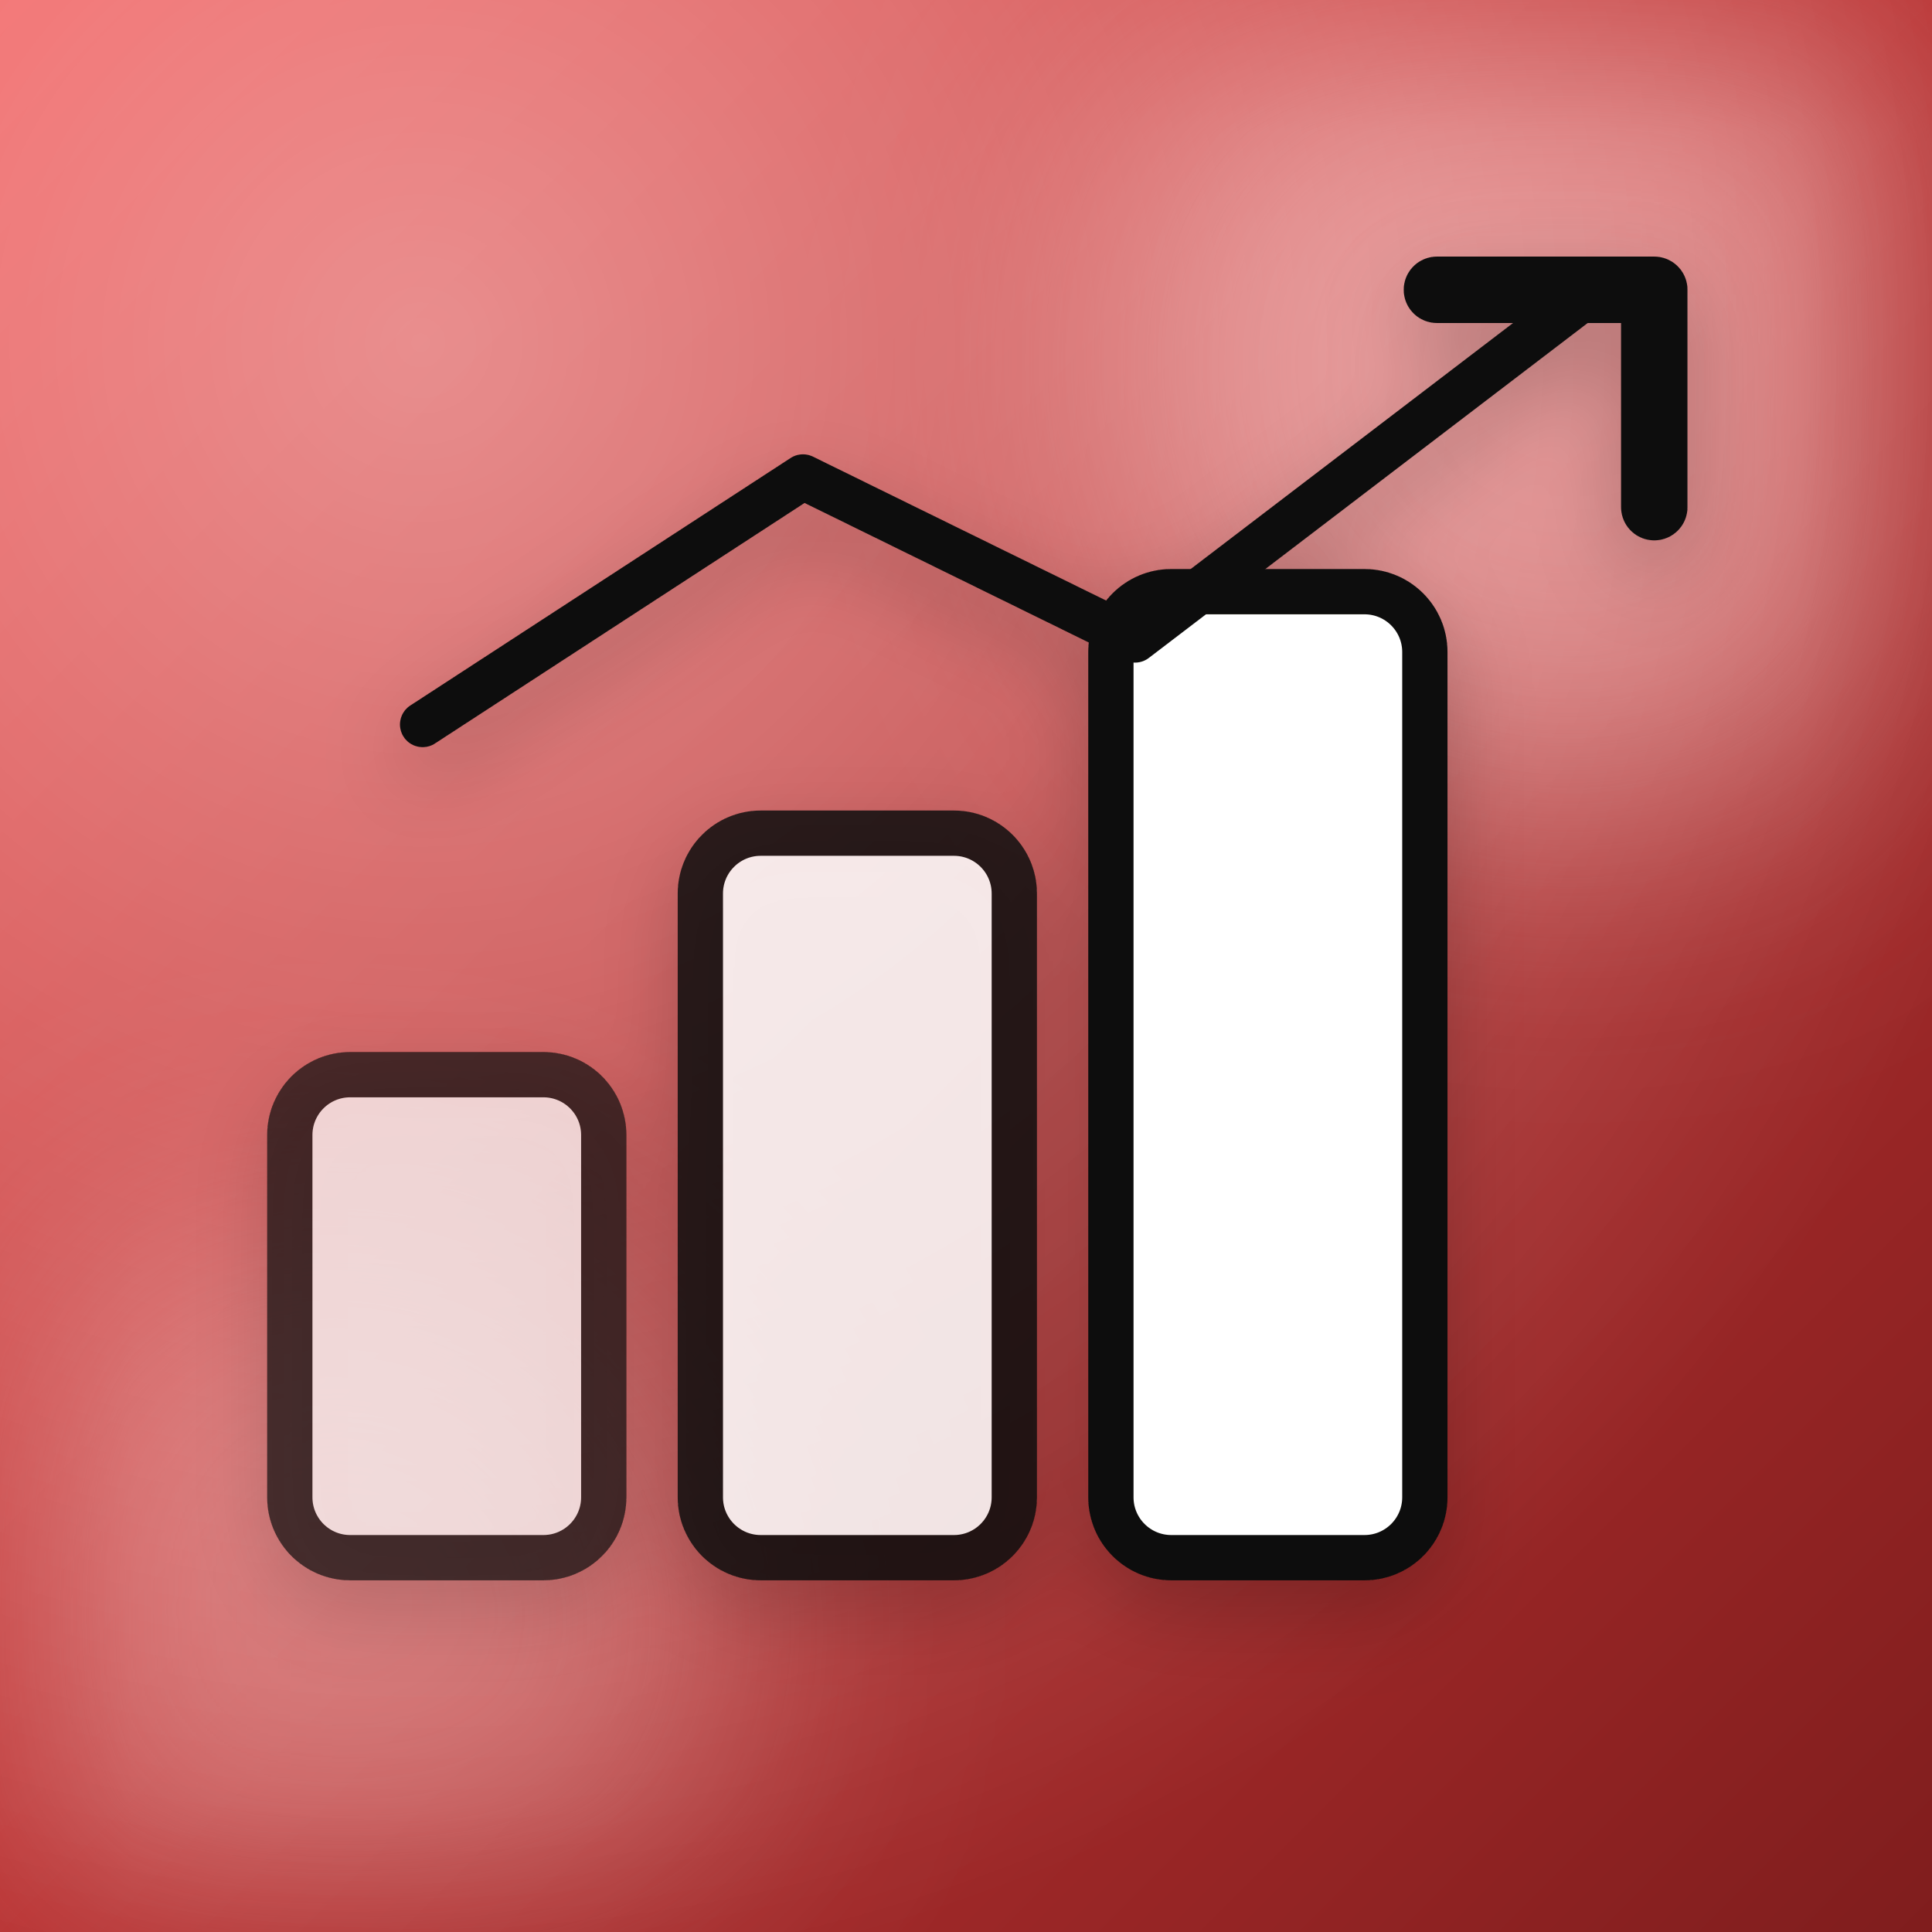
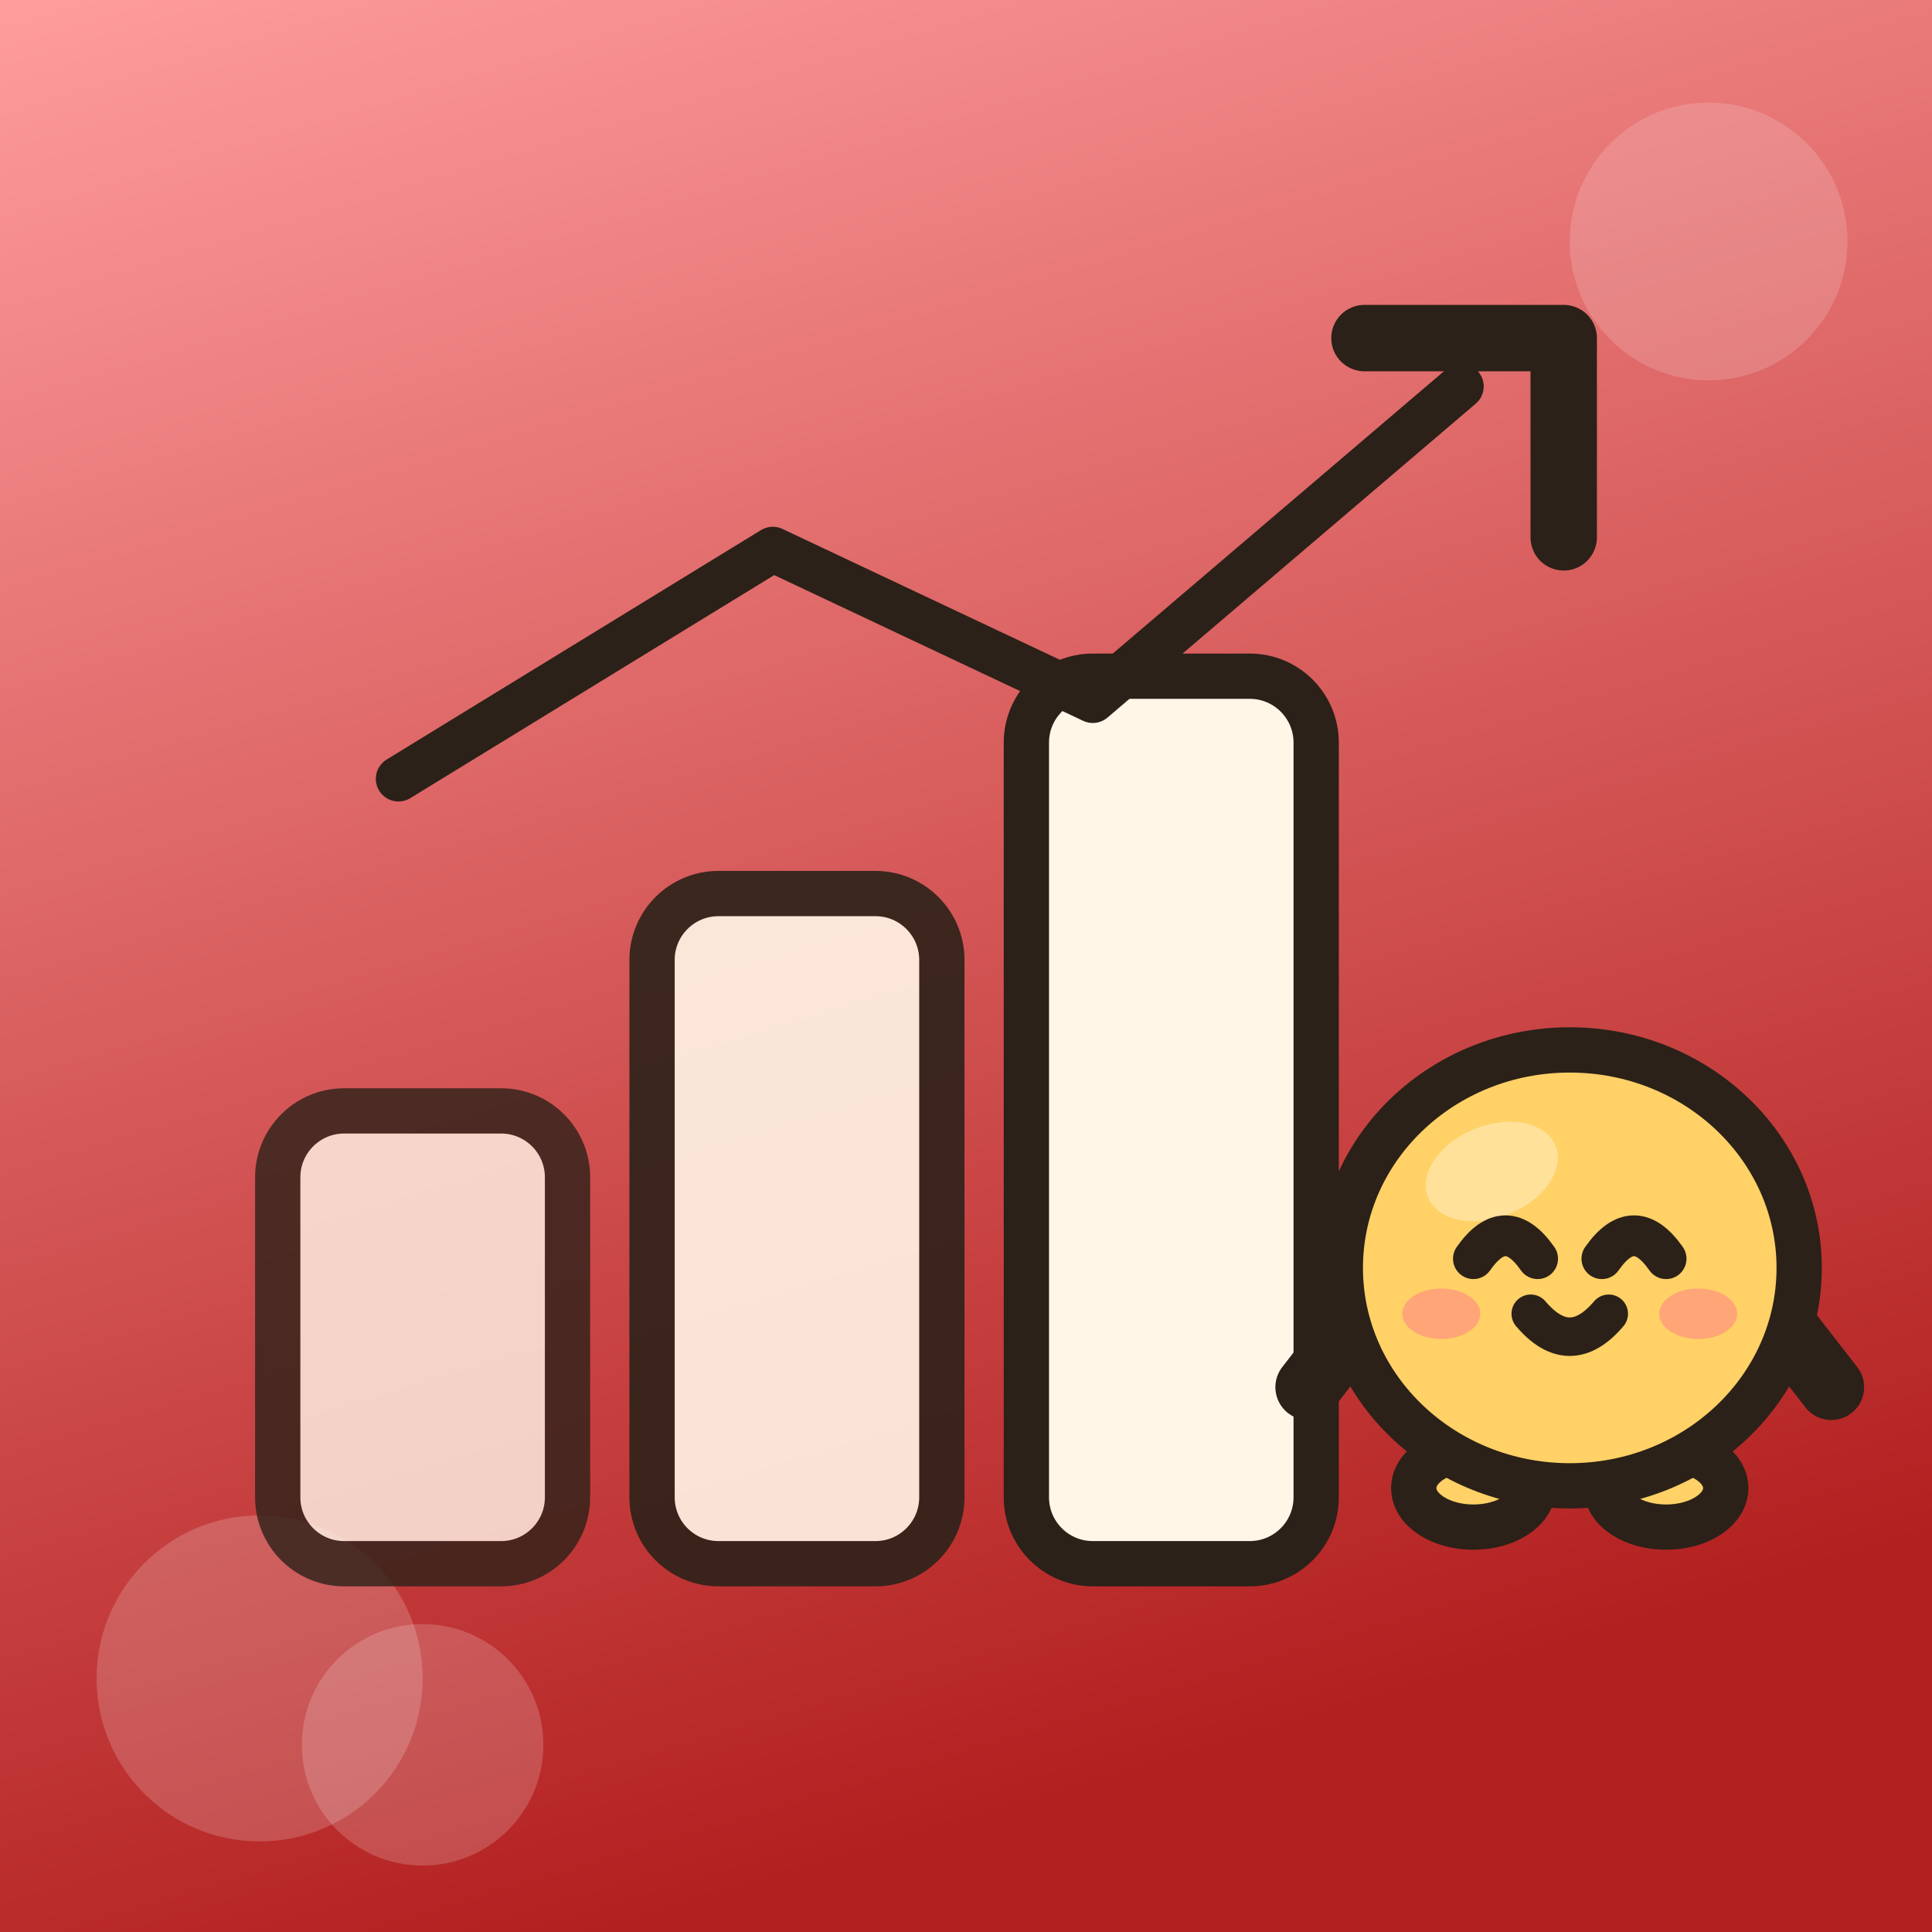
<svg xmlns="http://www.w3.org/2000/svg" viewBox="0 0 640 640" width="640" height="640" role="img">
  <defs>
-     <linearGradient id="g" x1="0" y1="0" x2="1" y2="1">
-       <stop offset="0" stop-color="#ef4444" />
-       <stop offset="1" stop-color="#7f1d1d" />
+     <linearGradient id="bg" x1="0" y1="0" x2=".3" y2="1">
+       <stop offset="0" stop-color="#ff9d9d" />
+       <stop offset="1" stop-color="#b32020" />
    </linearGradient>
-     <radialGradient id="h" cx="22%" cy="18%" r="85%">
-       <stop offset="0" stop-color="#fff" stop-opacity=".42" />
-       <stop offset="1" stop-color="#fff" stop-opacity="0" />
-     </radialGradient>
-     <filter id="b" x="-40%" y="-40%" width="180%" height="180%">
-       <feGaussianBlur stdDeviation="46" />
-     </filter>
-     <filter id="s" x="-30%" y="-30%" width="160%" height="160%">
-       <feDropShadow dx="0" dy="10" stdDeviation="14" flood-color="#000" flood-opacity=".22" />
-     </filter>
  </defs>
-   <rect width="640" height="640" fill="url(#g)" />
-   <circle cx="520" cy="120" r="150" fill="#fecaca" opacity=".55" filter="url(#b)" />
-   <circle cx="110" cy="540" r="130" fill="#fecaca" opacity=".40" filter="url(#b)" />
-   <rect width="640" height="640" fill="url(#h)" />
-   <g filter="url(#s)" fill="none" stroke="#10100e" stroke-width="15" stroke-linecap="round" stroke-linejoin="round">
-     <rect x="96" y="356" width="104" height="160" rx="20" fill="#ffffff" opacity=".7" />
-     <rect x="232" y="276" width="104" height="240" rx="20" fill="#ffffff" opacity=".85" />
-     <rect x="368" y="196" width="104" height="320" rx="20" fill="#ffffff" />
-     <path d="M140 240l126-82 110 54 152-116" />
-     <path d="M476 96h72v72" stroke-width="22" />
+   <rect width="640" height="640" fill="url(#bg)" />
+   <circle cx="86" cy="556" r="54" fill="#fff" opacity=".18" />
+   <circle cx="140" cy="578" r="40" fill="#fff" opacity=".18" />
+   <circle cx="566" cy="80" r="46" fill="#fff" opacity=".16" />
+   <g fill="none" stroke="#2b2118" stroke-width="15" stroke-linecap="round" stroke-linejoin="round">
+     <rect x="92" y="368" width="96" height="150" rx="22" fill="#fff6e8" opacity=".8" />
+     <rect x="216" y="296" width="96" height="222" rx="22" fill="#fff6e8" opacity=".9" />
+     <rect x="340" y="224" width="96" height="294" rx="22" fill="#fff6e8" />
+     <path d="M132 258l124-76 106 50 122-104" />
+     <path d="M452 112h66v66" stroke-width="22" />
+     <ellipse cx="488.08" cy="492.96" rx="19.76" ry="12.92" fill="#ffd166" />
+     <ellipse cx="551.92" cy="492.96" rx="19.76" ry="12.92" fill="#ffd166" />
+     <path d="M454.64 432.16L433.36 459.52" fill="none" stroke-linecap="round" stroke-width="21.75" stroke="#2b2118" />
+     <path d="M585.36 432.16L606.64 459.52" fill="none" stroke-linecap="round" stroke-width="21.75" stroke="#2b2118" />
+     <ellipse cx="520" cy="420" rx="76" ry="72.2" fill="#ffd166" />
+     <ellipse cx="494.16" cy="388.08" rx="22.8" ry="15.2" fill="#fff" opacity=".34" stroke="none" transform="rotate(-22 494.16 388.08)" />
+     <ellipse cx="477.44" cy="435.2" rx="12.92" ry="8.36" fill="#ff9d7a" opacity=".85" stroke="none" />
+     <ellipse cx="562.56" cy="435.2" rx="12.92" ry="8.36" fill="#ff9d7a" opacity=".85" stroke="none" />
+     <path d="M488.08 416.96q10.64 -15.2 21.28 0" fill="none" stroke="#2b2118" stroke-width="13.5" stroke-linecap="round" />
+     <path d="M530.64 416.96q10.64 -15.2 21.28 0" fill="none" stroke="#2b2118" stroke-width="13.5" stroke-linecap="round" />
+     <path d="M507.08 435.2q12.92 15.2 25.84 0" fill="none" stroke="#2b2118" stroke-width="12.75" stroke-linecap="round" />
  </g>
</svg>
